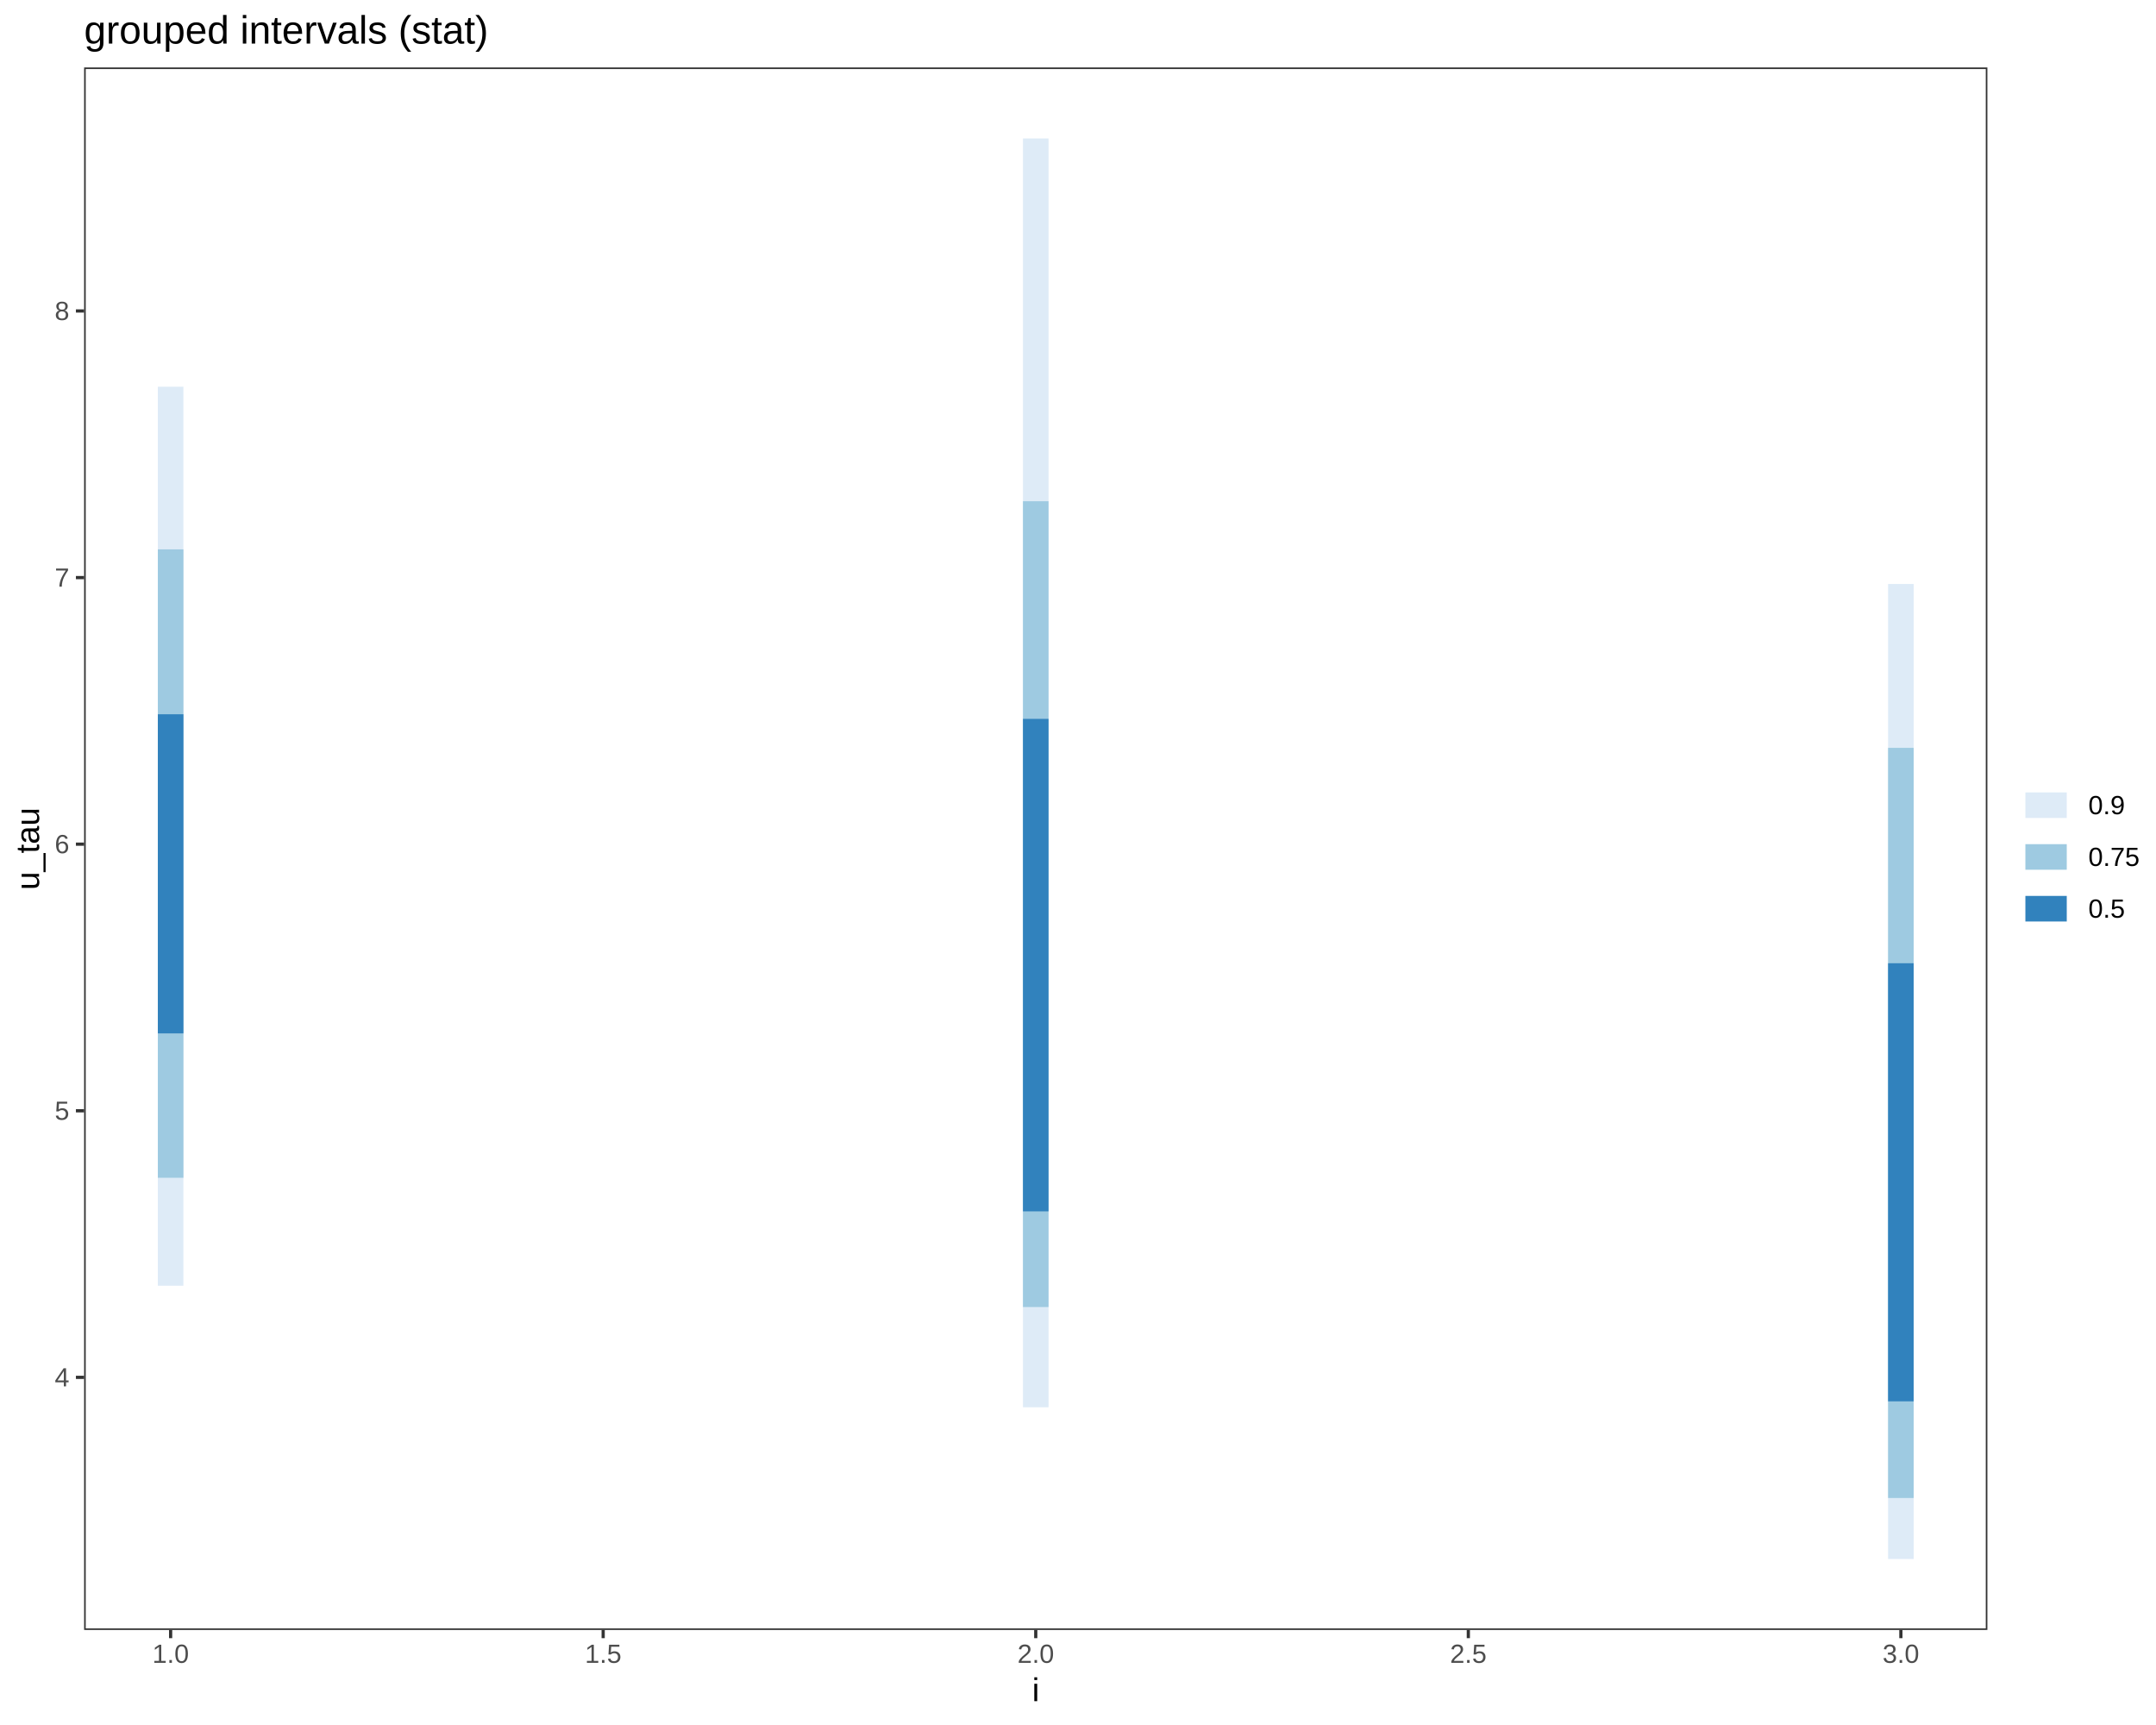
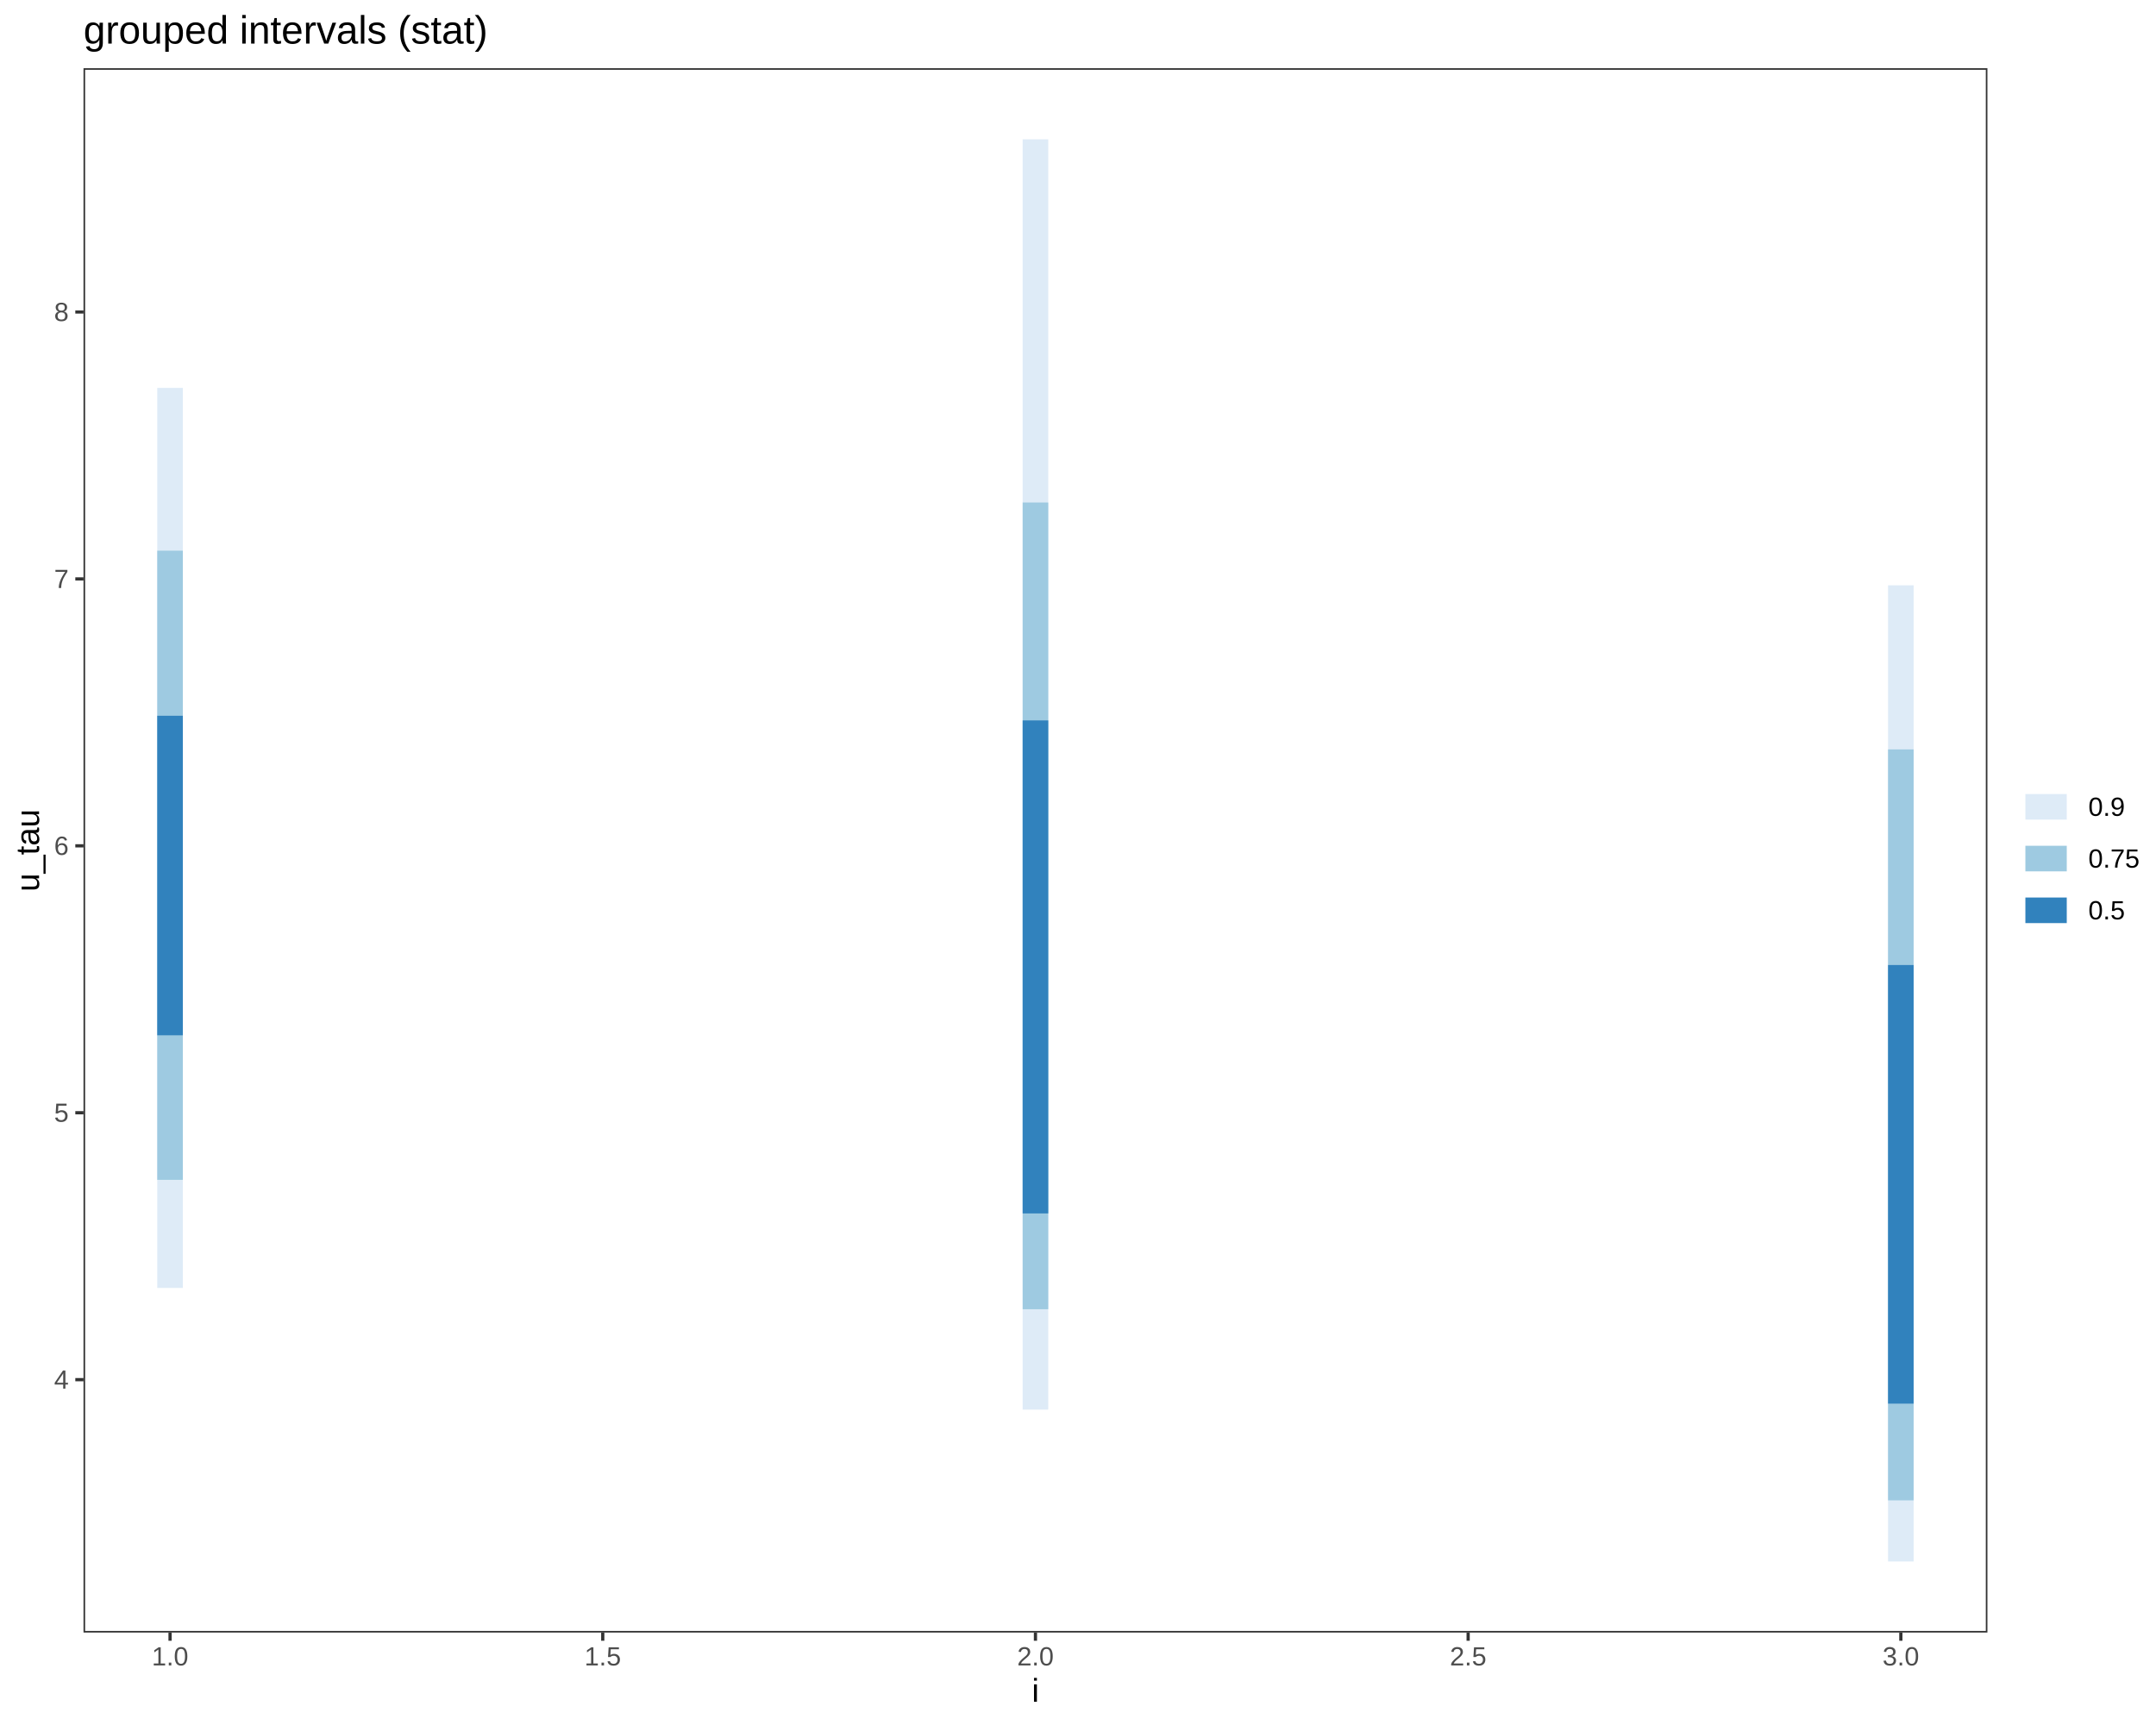
<svg xmlns="http://www.w3.org/2000/svg" viewBox="0 0 720.00 576.00">
  <defs>
    <style type="text/css">
    line, polyline, polygon, path, rect, circle {
      fill: none;
      stroke: #000000;
      stroke-linecap: round;
      stroke-linejoin: round;
      stroke-miterlimit: 10.00;
    }
  </style>
  </defs>
  <rect width="100%" height="100%" style="stroke: none; fill: #FFFFFF;" />
  <rect x="0.00" y="0.00" width="720.00" height="576.00" style="stroke-width: 1.07; stroke: #FFFFFF; fill: #FFFFFF;" />
  <defs>
-     <clipPath id="cpMjguMDl8NjYzLjY5fDU0NC4yN3wyMi41Mg==">
-       <rect x="28.09" y="22.52" width="635.60" height="521.75" />
+     <clipPath id="cpMjcuODl8NjYzLjY5fDU0NS4xM3wyMi43Nw==">
+       <rect x="27.89" y="22.77" width="635.81" height="522.36" />
    </clipPath>
  </defs>
-   <rect x="28.09" y="22.52" width="635.60" height="521.75" style="stroke-width: 1.07; stroke: none; fill: #FFFFFF;" clip-path="url(#cpMjguMDl8NjYzLjY5fDU0NC4yN3wyMi41Mg==)" />
-   <line x1="56.98" y1="429.34" x2="56.98" y2="129.14" style="stroke-width: 8.54; stroke: #DEEBF7; stroke-linecap: butt;" clip-path="url(#cpMjguMDl8NjYzLjY5fDU0NC4yN3wyMi41Mg==)" />
-   <line x1="56.98" y1="393.28" x2="56.98" y2="183.44" style="stroke-width: 8.54; stroke: #9ECAE1; stroke-linecap: butt;" clip-path="url(#cpMjguMDl8NjYzLjY5fDU0NC4yN3wyMi41Mg==)" />
-   <line x1="56.98" y1="345.07" x2="56.98" y2="238.51" style="stroke-width: 8.54; stroke: #3182BD; stroke-linecap: butt;" clip-path="url(#cpMjguMDl8NjYzLjY5fDU0NC4yN3wyMi41Mg==)" />
-   <line x1="345.89" y1="469.91" x2="345.89" y2="46.24" style="stroke-width: 8.54; stroke: #DEEBF7; stroke-linecap: butt;" clip-path="url(#cpMjguMDl8NjYzLjY5fDU0NC4yN3wyMi41Mg==)" />
-   <line x1="345.89" y1="436.43" x2="345.89" y2="167.36" style="stroke-width: 8.54; stroke: #9ECAE1; stroke-linecap: butt;" clip-path="url(#cpMjguMDl8NjYzLjY5fDU0NC4yN3wyMi41Mg==)" />
-   <line x1="345.89" y1="404.48" x2="345.89" y2="240.04" style="stroke-width: 8.54; stroke: #3182BD; stroke-linecap: butt;" clip-path="url(#cpMjguMDl8NjYzLjY5fDU0NC4yN3wyMi41Mg==)" />
-   <line x1="634.80" y1="520.56" x2="634.80" y2="194.99" style="stroke-width: 8.54; stroke: #DEEBF7; stroke-linecap: butt;" clip-path="url(#cpMjguMDl8NjYzLjY5fDU0NC4yN3wyMi41Mg==)" />
-   <line x1="634.80" y1="500.19" x2="634.80" y2="249.72" style="stroke-width: 8.54; stroke: #9ECAE1; stroke-linecap: butt;" clip-path="url(#cpMjguMDl8NjYzLjY5fDU0NC4yN3wyMi41Mg==)" />
-   <line x1="634.80" y1="467.93" x2="634.80" y2="321.64" style="stroke-width: 8.54; stroke: #3182BD; stroke-linecap: butt;" clip-path="url(#cpMjguMDl8NjYzLjY5fDU0NC4yN3wyMi41Mg==)" />
-   <rect x="28.09" y="22.52" width="635.60" height="521.75" style="stroke-width: 1.07; stroke: #333333;" clip-path="url(#cpMjguMDl8NjYzLjY5fDU0NC4yN3wyMi41Mg==)" />
+   <rect x="27.89" y="22.77" width="635.81" height="522.36" style="stroke-width: 1.07; stroke: none; fill: #FFFFFF;" clip-path="url(#cpMjcuODl8NjYzLjY5fDU0NS4xM3wyMi43Nw==)" />
+   <line x1="56.79" y1="430.06" x2="56.79" y2="129.52" style="stroke-width: 8.54; stroke: #DEEBF7; stroke-linecap: butt;" clip-path="url(#cpMjcuODl8NjYzLjY5fDU0NS4xM3wyMi43Nw==)" />
+   <line x1="56.79" y1="393.97" x2="56.79" y2="183.88" style="stroke-width: 8.54; stroke: #9ECAE1; stroke-linecap: butt;" clip-path="url(#cpMjcuODl8NjYzLjY5fDU0NS4xM3wyMi43Nw==)" />
+   <line x1="56.79" y1="345.70" x2="56.79" y2="239.01" style="stroke-width: 8.54; stroke: #3182BD; stroke-linecap: butt;" clip-path="url(#cpMjcuODl8NjYzLjY5fDU0NS4xM3wyMi43Nw==)" />
+   <line x1="345.79" y1="470.69" x2="345.79" y2="46.52" style="stroke-width: 8.54; stroke: #DEEBF7; stroke-linecap: butt;" clip-path="url(#cpMjcuODl8NjYzLjY5fDU0NS4xM3wyMi43Nw==)" />
+   <line x1="345.79" y1="437.16" x2="345.79" y2="167.78" style="stroke-width: 8.54; stroke: #9ECAE1; stroke-linecap: butt;" clip-path="url(#cpMjcuODl8NjYzLjY5fDU0NS4xM3wyMi43Nw==)" />
+   <line x1="345.79" y1="405.18" x2="345.79" y2="240.55" style="stroke-width: 8.54; stroke: #3182BD; stroke-linecap: butt;" clip-path="url(#cpMjcuODl8NjYzLjY5fDU0NS4xM3wyMi43Nw==)" />
+   <line x1="634.79" y1="521.39" x2="634.79" y2="195.44" style="stroke-width: 8.54; stroke: #DEEBF7; stroke-linecap: butt;" clip-path="url(#cpMjcuODl8NjYzLjY5fDU0NS4xM3wyMi43Nw==)" />
+   <line x1="634.79" y1="500.99" x2="634.79" y2="250.23" style="stroke-width: 8.54; stroke: #9ECAE1; stroke-linecap: butt;" clip-path="url(#cpMjcuODl8NjYzLjY5fDU0NS4xM3wyMi43Nw==)" />
+   <line x1="634.79" y1="468.70" x2="634.79" y2="322.24" style="stroke-width: 8.54; stroke: #3182BD; stroke-linecap: butt;" clip-path="url(#cpMjcuODl8NjYzLjY5fDU0NS4xM3wyMi43Nw==)" />
+   <rect x="27.89" y="22.77" width="635.81" height="522.36" style="stroke-width: 1.07; stroke: #333333;" clip-path="url(#cpMjcuODl8NjYzLjY5fDU0NS4xM3wyMi43Nw==)" />
  <defs>
    <clipPath id="cpMC4wMHw3MjAuMDB8NTc2LjAwfDAuMDA=">
      <rect x="0.00" y="0.00" width="720.00" height="576.00" />
    </clipPath>
  </defs>
  <g clip-path="url(#cpMC4wMHw3MjAuMDB8NTc2LjAwfDAuMDA=)">
-     <text x="18.27" y="462.94" style="font-size: 8.80px; fill: #4D4D4D; font-family: Liberation Sans;" textLength="4.89px" lengthAdjust="spacingAndGlyphs">4</text>
+     <text x="18.06" y="463.70" style="font-size: 8.80px; fill: #4D4D4D; font-family: Liberation Sans;" textLength="4.89px" lengthAdjust="spacingAndGlyphs">4</text>
  </g>
  <g clip-path="url(#cpMC4wMHw3MjAuMDB8NTc2LjAwfDAuMDA=)">
-     <text x="18.27" y="373.92" style="font-size: 8.80px; fill: #4D4D4D; font-family: Liberation Sans;" textLength="4.89px" lengthAdjust="spacingAndGlyphs">5</text>
+     <text x="18.06" y="374.58" style="font-size: 8.80px; fill: #4D4D4D; font-family: Liberation Sans;" textLength="4.89px" lengthAdjust="spacingAndGlyphs">5</text>
  </g>
  <g clip-path="url(#cpMC4wMHw3MjAuMDB8NTc2LjAwfDAuMDA=)">
-     <text x="18.27" y="284.90" style="font-size: 8.80px; fill: #4D4D4D; font-family: Liberation Sans;" textLength="4.89px" lengthAdjust="spacingAndGlyphs">6</text>
+     <text x="18.06" y="285.46" style="font-size: 8.80px; fill: #4D4D4D; font-family: Liberation Sans;" textLength="4.89px" lengthAdjust="spacingAndGlyphs">6</text>
  </g>
  <g clip-path="url(#cpMC4wMHw3MjAuMDB8NTc2LjAwfDAuMDA=)">
-     <text x="18.27" y="195.89" style="font-size: 8.80px; fill: #4D4D4D; font-family: Liberation Sans;" textLength="4.89px" lengthAdjust="spacingAndGlyphs">7</text>
+     <text x="18.06" y="196.34" style="font-size: 8.80px; fill: #4D4D4D; font-family: Liberation Sans;" textLength="4.89px" lengthAdjust="spacingAndGlyphs">7</text>
  </g>
  <g clip-path="url(#cpMC4wMHw3MjAuMDB8NTc2LjAwfDAuMDA=)">
-     <text x="18.27" y="106.87" style="font-size: 8.80px; fill: #4D4D4D; font-family: Liberation Sans;" textLength="4.89px" lengthAdjust="spacingAndGlyphs">8</text>
+     <text x="18.06" y="107.21" style="font-size: 8.80px; fill: #4D4D4D; font-family: Liberation Sans;" textLength="4.89px" lengthAdjust="spacingAndGlyphs">8</text>
  </g>
-   <polyline points="25.35,459.92 28.09,459.92 " style="stroke-width: 1.07; stroke: #333333; stroke-linecap: butt;" clip-path="url(#cpMC4wMHw3MjAuMDB8NTc2LjAwfDAuMDA=)" />
-   <polyline points="25.35,370.90 28.09,370.90 " style="stroke-width: 1.07; stroke: #333333; stroke-linecap: butt;" clip-path="url(#cpMC4wMHw3MjAuMDB8NTc2LjAwfDAuMDA=)" />
-   <polyline points="25.35,281.88 28.09,281.88 " style="stroke-width: 1.07; stroke: #333333; stroke-linecap: butt;" clip-path="url(#cpMC4wMHw3MjAuMDB8NTc2LjAwfDAuMDA=)" />
-   <polyline points="25.35,192.86 28.09,192.86 " style="stroke-width: 1.07; stroke: #333333; stroke-linecap: butt;" clip-path="url(#cpMC4wMHw3MjAuMDB8NTc2LjAwfDAuMDA=)" />
-   <polyline points="25.35,103.84 28.09,103.84 " style="stroke-width: 1.07; stroke: #333333; stroke-linecap: butt;" clip-path="url(#cpMC4wMHw3MjAuMDB8NTc2LjAwfDAuMDA=)" />
-   <polyline points="56.98,547.01 56.98,544.27 " style="stroke-width: 1.07; stroke: #333333; stroke-linecap: butt;" clip-path="url(#cpMC4wMHw3MjAuMDB8NTc2LjAwfDAuMDA=)" />
-   <polyline points="201.43,547.01 201.43,544.27 " style="stroke-width: 1.07; stroke: #333333; stroke-linecap: butt;" clip-path="url(#cpMC4wMHw3MjAuMDB8NTc2LjAwfDAuMDA=)" />
-   <polyline points="345.89,547.01 345.89,544.27 " style="stroke-width: 1.07; stroke: #333333; stroke-linecap: butt;" clip-path="url(#cpMC4wMHw3MjAuMDB8NTc2LjAwfDAuMDA=)" />
-   <polyline points="490.35,547.01 490.35,544.27 " style="stroke-width: 1.07; stroke: #333333; stroke-linecap: butt;" clip-path="url(#cpMC4wMHw3MjAuMDB8NTc2LjAwfDAuMDA=)" />
-   <polyline points="634.80,547.01 634.80,544.27 " style="stroke-width: 1.07; stroke: #333333; stroke-linecap: butt;" clip-path="url(#cpMC4wMHw3MjAuMDB8NTc2LjAwfDAuMDA=)" />
+   <polyline points="25.15,460.68 27.89,460.68 " style="stroke-width: 1.07; stroke: #333333; stroke-linecap: butt;" clip-path="url(#cpMC4wMHw3MjAuMDB8NTc2LjAwfDAuMDA=)" />
+   <polyline points="25.15,371.56 27.89,371.56 " style="stroke-width: 1.07; stroke: #333333; stroke-linecap: butt;" clip-path="url(#cpMC4wMHw3MjAuMDB8NTc2LjAwfDAuMDA=)" />
+   <polyline points="25.15,282.43 27.89,282.43 " style="stroke-width: 1.07; stroke: #333333; stroke-linecap: butt;" clip-path="url(#cpMC4wMHw3MjAuMDB8NTc2LjAwfDAuMDA=)" />
+   <polyline points="25.15,193.31 27.89,193.31 " style="stroke-width: 1.07; stroke: #333333; stroke-linecap: butt;" clip-path="url(#cpMC4wMHw3MjAuMDB8NTc2LjAwfDAuMDA=)" />
+   <polyline points="25.15,104.19 27.89,104.19 " style="stroke-width: 1.07; stroke: #333333; stroke-linecap: butt;" clip-path="url(#cpMC4wMHw3MjAuMDB8NTc2LjAwfDAuMDA=)" />
+   <polyline points="56.79,547.87 56.79,545.13 " style="stroke-width: 1.07; stroke: #333333; stroke-linecap: butt;" clip-path="url(#cpMC4wMHw3MjAuMDB8NTc2LjAwfDAuMDA=)" />
+   <polyline points="201.29,547.87 201.29,545.13 " style="stroke-width: 1.07; stroke: #333333; stroke-linecap: butt;" clip-path="url(#cpMC4wMHw3MjAuMDB8NTc2LjAwfDAuMDA=)" />
+   <polyline points="345.79,547.87 345.79,545.13 " style="stroke-width: 1.07; stroke: #333333; stroke-linecap: butt;" clip-path="url(#cpMC4wMHw3MjAuMDB8NTc2LjAwfDAuMDA=)" />
+   <polyline points="490.29,547.87 490.29,545.13 " style="stroke-width: 1.07; stroke: #333333; stroke-linecap: butt;" clip-path="url(#cpMC4wMHw3MjAuMDB8NTc2LjAwfDAuMDA=)" />
+   <polyline points="634.79,547.87 634.79,545.13 " style="stroke-width: 1.07; stroke: #333333; stroke-linecap: butt;" clip-path="url(#cpMC4wMHw3MjAuMDB8NTc2LjAwfDAuMDA=)" />
  <g clip-path="url(#cpMC4wMHw3MjAuMDB8NTc2LjAwfDAuMDA=)">
-     <text x="50.87" y="555.25" style="font-size: 8.80px; fill: #4D4D4D; font-family: Liberation Sans;" textLength="12.22px" lengthAdjust="spacingAndGlyphs">1.0</text>
+     <text x="50.68" y="556.11" style="font-size: 8.80px; fill: #4D4D4D; font-family: Liberation Sans;" textLength="12.22px" lengthAdjust="spacingAndGlyphs">1.0</text>
  </g>
  <g clip-path="url(#cpMC4wMHw3MjAuMDB8NTc2LjAwfDAuMDA=)">
-     <text x="195.33" y="555.25" style="font-size: 8.80px; fill: #4D4D4D; font-family: Liberation Sans;" textLength="12.22px" lengthAdjust="spacingAndGlyphs">1.5</text>
+     <text x="195.18" y="556.11" style="font-size: 8.80px; fill: #4D4D4D; font-family: Liberation Sans;" textLength="12.22px" lengthAdjust="spacingAndGlyphs">1.5</text>
  </g>
  <g clip-path="url(#cpMC4wMHw3MjAuMDB8NTc2LjAwfDAuMDA=)">
-     <text x="339.78" y="555.25" style="font-size: 8.80px; fill: #4D4D4D; font-family: Liberation Sans;" textLength="12.22px" lengthAdjust="spacingAndGlyphs">2.0</text>
+     <text x="339.68" y="556.11" style="font-size: 8.80px; fill: #4D4D4D; font-family: Liberation Sans;" textLength="12.22px" lengthAdjust="spacingAndGlyphs">2.0</text>
  </g>
  <g clip-path="url(#cpMC4wMHw3MjAuMDB8NTc2LjAwfDAuMDA=)">
-     <text x="484.24" y="555.25" style="font-size: 8.80px; fill: #4D4D4D; font-family: Liberation Sans;" textLength="12.22px" lengthAdjust="spacingAndGlyphs">2.5</text>
+     <text x="484.18" y="556.11" style="font-size: 8.80px; fill: #4D4D4D; font-family: Liberation Sans;" textLength="12.22px" lengthAdjust="spacingAndGlyphs">2.5</text>
  </g>
  <g clip-path="url(#cpMC4wMHw3MjAuMDB8NTc2LjAwfDAuMDA=)">
-     <text x="628.69" y="555.25" style="font-size: 8.80px; fill: #4D4D4D; font-family: Liberation Sans;" textLength="12.22px" lengthAdjust="spacingAndGlyphs">3.0</text>
+     <text x="628.68" y="556.11" style="font-size: 8.80px; fill: #4D4D4D; font-family: Liberation Sans;" textLength="12.22px" lengthAdjust="spacingAndGlyphs">3.0</text>
  </g>
  <g clip-path="url(#cpMC4wMHw3MjAuMDB8NTc2LjAwfDAuMDA=)">
-     <text x="344.67" y="568.04" style="font-size: 11.00px; font-family: Liberation Sans;" textLength="2.44px" lengthAdjust="spacingAndGlyphs">i</text>
+     <text x="344.57" y="568.24" style="font-size: 11.00px; font-family: Liberation Sans;" textLength="2.44px" lengthAdjust="spacingAndGlyphs">i</text>
  </g>
  <g clip-path="url(#cpMC4wMHw3MjAuMDB8NTc2LjAwfDAuMDA=)">
-     <text transform="translate(13.04,297.18) rotate(-90)" style="font-size: 11.00px; font-family: Liberation Sans;" textLength="27.56px" lengthAdjust="spacingAndGlyphs">u_tau</text>
+     <text transform="translate(13.04,297.73) rotate(-90)" style="font-size: 11.00px; font-family: Liberation Sans;" textLength="27.56px" lengthAdjust="spacingAndGlyphs">u_tau</text>
  </g>
-   <rect x="674.65" y="254.74" width="39.87" height="57.32" style="stroke-width: 1.07; stroke: none; fill: #FFFFFF;" clip-path="url(#cpMC4wMHw3MjAuMDB8NTc2LjAwfDAuMDA=)" />
-   <rect x="674.65" y="260.22" width="17.28" height="17.28" style="stroke-width: 1.07; stroke: none; fill: #FFFFFF;" clip-path="url(#cpMC4wMHw3MjAuMDB8NTc2LjAwfDAuMDA=)" />
-   <line x1="676.38" y1="268.86" x2="690.20" y2="268.86" style="stroke-width: 8.54; stroke: #DEEBF7; stroke-linecap: butt;" clip-path="url(#cpMC4wMHw3MjAuMDB8NTc2LjAwfDAuMDA=)" />
-   <rect x="674.65" y="277.50" width="17.28" height="17.28" style="stroke-width: 1.07; stroke: none; fill: #FFFFFF;" clip-path="url(#cpMC4wMHw3MjAuMDB8NTc2LjAwfDAuMDA=)" />
-   <line x1="676.38" y1="286.14" x2="690.20" y2="286.14" style="stroke-width: 8.54; stroke: #9ECAE1; stroke-linecap: butt;" clip-path="url(#cpMC4wMHw3MjAuMDB8NTc2LjAwfDAuMDA=)" />
-   <rect x="674.65" y="294.78" width="17.28" height="17.28" style="stroke-width: 1.07; stroke: none; fill: #FFFFFF;" clip-path="url(#cpMC4wMHw3MjAuMDB8NTc2LjAwfDAuMDA=)" />
-   <line x1="676.38" y1="303.42" x2="690.20" y2="303.42" style="stroke-width: 8.54; stroke: #3182BD; stroke-linecap: butt;" clip-path="url(#cpMC4wMHw3MjAuMDB8NTc2LjAwfDAuMDA=)" />
+   <rect x="674.65" y="255.29" width="39.87" height="57.32" style="stroke-width: 1.07; stroke: none; fill: #FFFFFF;" clip-path="url(#cpMC4wMHw3MjAuMDB8NTc2LjAwfDAuMDA=)" />
+   <rect x="674.65" y="260.77" width="17.28" height="17.28" style="stroke-width: 1.07; stroke: none; fill: #FFFFFF;" clip-path="url(#cpMC4wMHw3MjAuMDB8NTc2LjAwfDAuMDA=)" />
+   <line x1="676.38" y1="269.41" x2="690.20" y2="269.41" style="stroke-width: 8.54; stroke: #DEEBF7; stroke-linecap: butt;" clip-path="url(#cpMC4wMHw3MjAuMDB8NTc2LjAwfDAuMDA=)" />
+   <rect x="674.65" y="278.05" width="17.28" height="17.28" style="stroke-width: 1.07; stroke: none; fill: #FFFFFF;" clip-path="url(#cpMC4wMHw3MjAuMDB8NTc2LjAwfDAuMDA=)" />
+   <line x1="676.38" y1="286.69" x2="690.20" y2="286.69" style="stroke-width: 8.54; stroke: #9ECAE1; stroke-linecap: butt;" clip-path="url(#cpMC4wMHw3MjAuMDB8NTc2LjAwfDAuMDA=)" />
+   <rect x="674.65" y="295.33" width="17.28" height="17.28" style="stroke-width: 1.07; stroke: none; fill: #FFFFFF;" clip-path="url(#cpMC4wMHw3MjAuMDB8NTc2LjAwfDAuMDA=)" />
+   <line x1="676.38" y1="303.97" x2="690.20" y2="303.97" style="stroke-width: 8.54; stroke: #3182BD; stroke-linecap: butt;" clip-path="url(#cpMC4wMHw3MjAuMDB8NTc2LjAwfDAuMDA=)" />
  <g clip-path="url(#cpMC4wMHw3MjAuMDB8NTc2LjAwfDAuMDA=)">
-     <text x="697.41" y="271.88" style="font-size: 8.80px; font-family: Liberation Sans;" textLength="12.22px" lengthAdjust="spacingAndGlyphs">0.9</text>
+     <text x="697.41" y="272.43" style="font-size: 8.80px; font-family: Liberation Sans;" textLength="12.22px" lengthAdjust="spacingAndGlyphs">0.9</text>
  </g>
  <g clip-path="url(#cpMC4wMHw3MjAuMDB8NTc2LjAwfDAuMDA=)">
-     <text x="697.41" y="289.16" style="font-size: 8.80px; font-family: Liberation Sans;" textLength="17.11px" lengthAdjust="spacingAndGlyphs">0.75</text>
+     <text x="697.41" y="289.71" style="font-size: 8.80px; font-family: Liberation Sans;" textLength="17.11px" lengthAdjust="spacingAndGlyphs">0.75</text>
  </g>
  <g clip-path="url(#cpMC4wMHw3MjAuMDB8NTc2LjAwfDAuMDA=)">
-     <text x="697.41" y="306.44" style="font-size: 8.80px; font-family: Liberation Sans;" textLength="12.22px" lengthAdjust="spacingAndGlyphs">0.5</text>
+     <text x="697.41" y="306.99" style="font-size: 8.80px; font-family: Liberation Sans;" textLength="12.22px" lengthAdjust="spacingAndGlyphs">0.5</text>
  </g>
  <g clip-path="url(#cpMC4wMHw3MjAuMDB8NTc2LjAwfDAuMDA=)">
-     <text x="28.09" y="14.56" style="font-size: 13.20px; font-family: Liberation Sans;" textLength="134.78px" lengthAdjust="spacingAndGlyphs">grouped intervals (stat)</text>
+     <text x="27.89" y="14.56" style="font-size: 13.20px; font-family: Liberation Sans;" textLength="134.78px" lengthAdjust="spacingAndGlyphs">grouped intervals (stat)</text>
  </g>
</svg>
